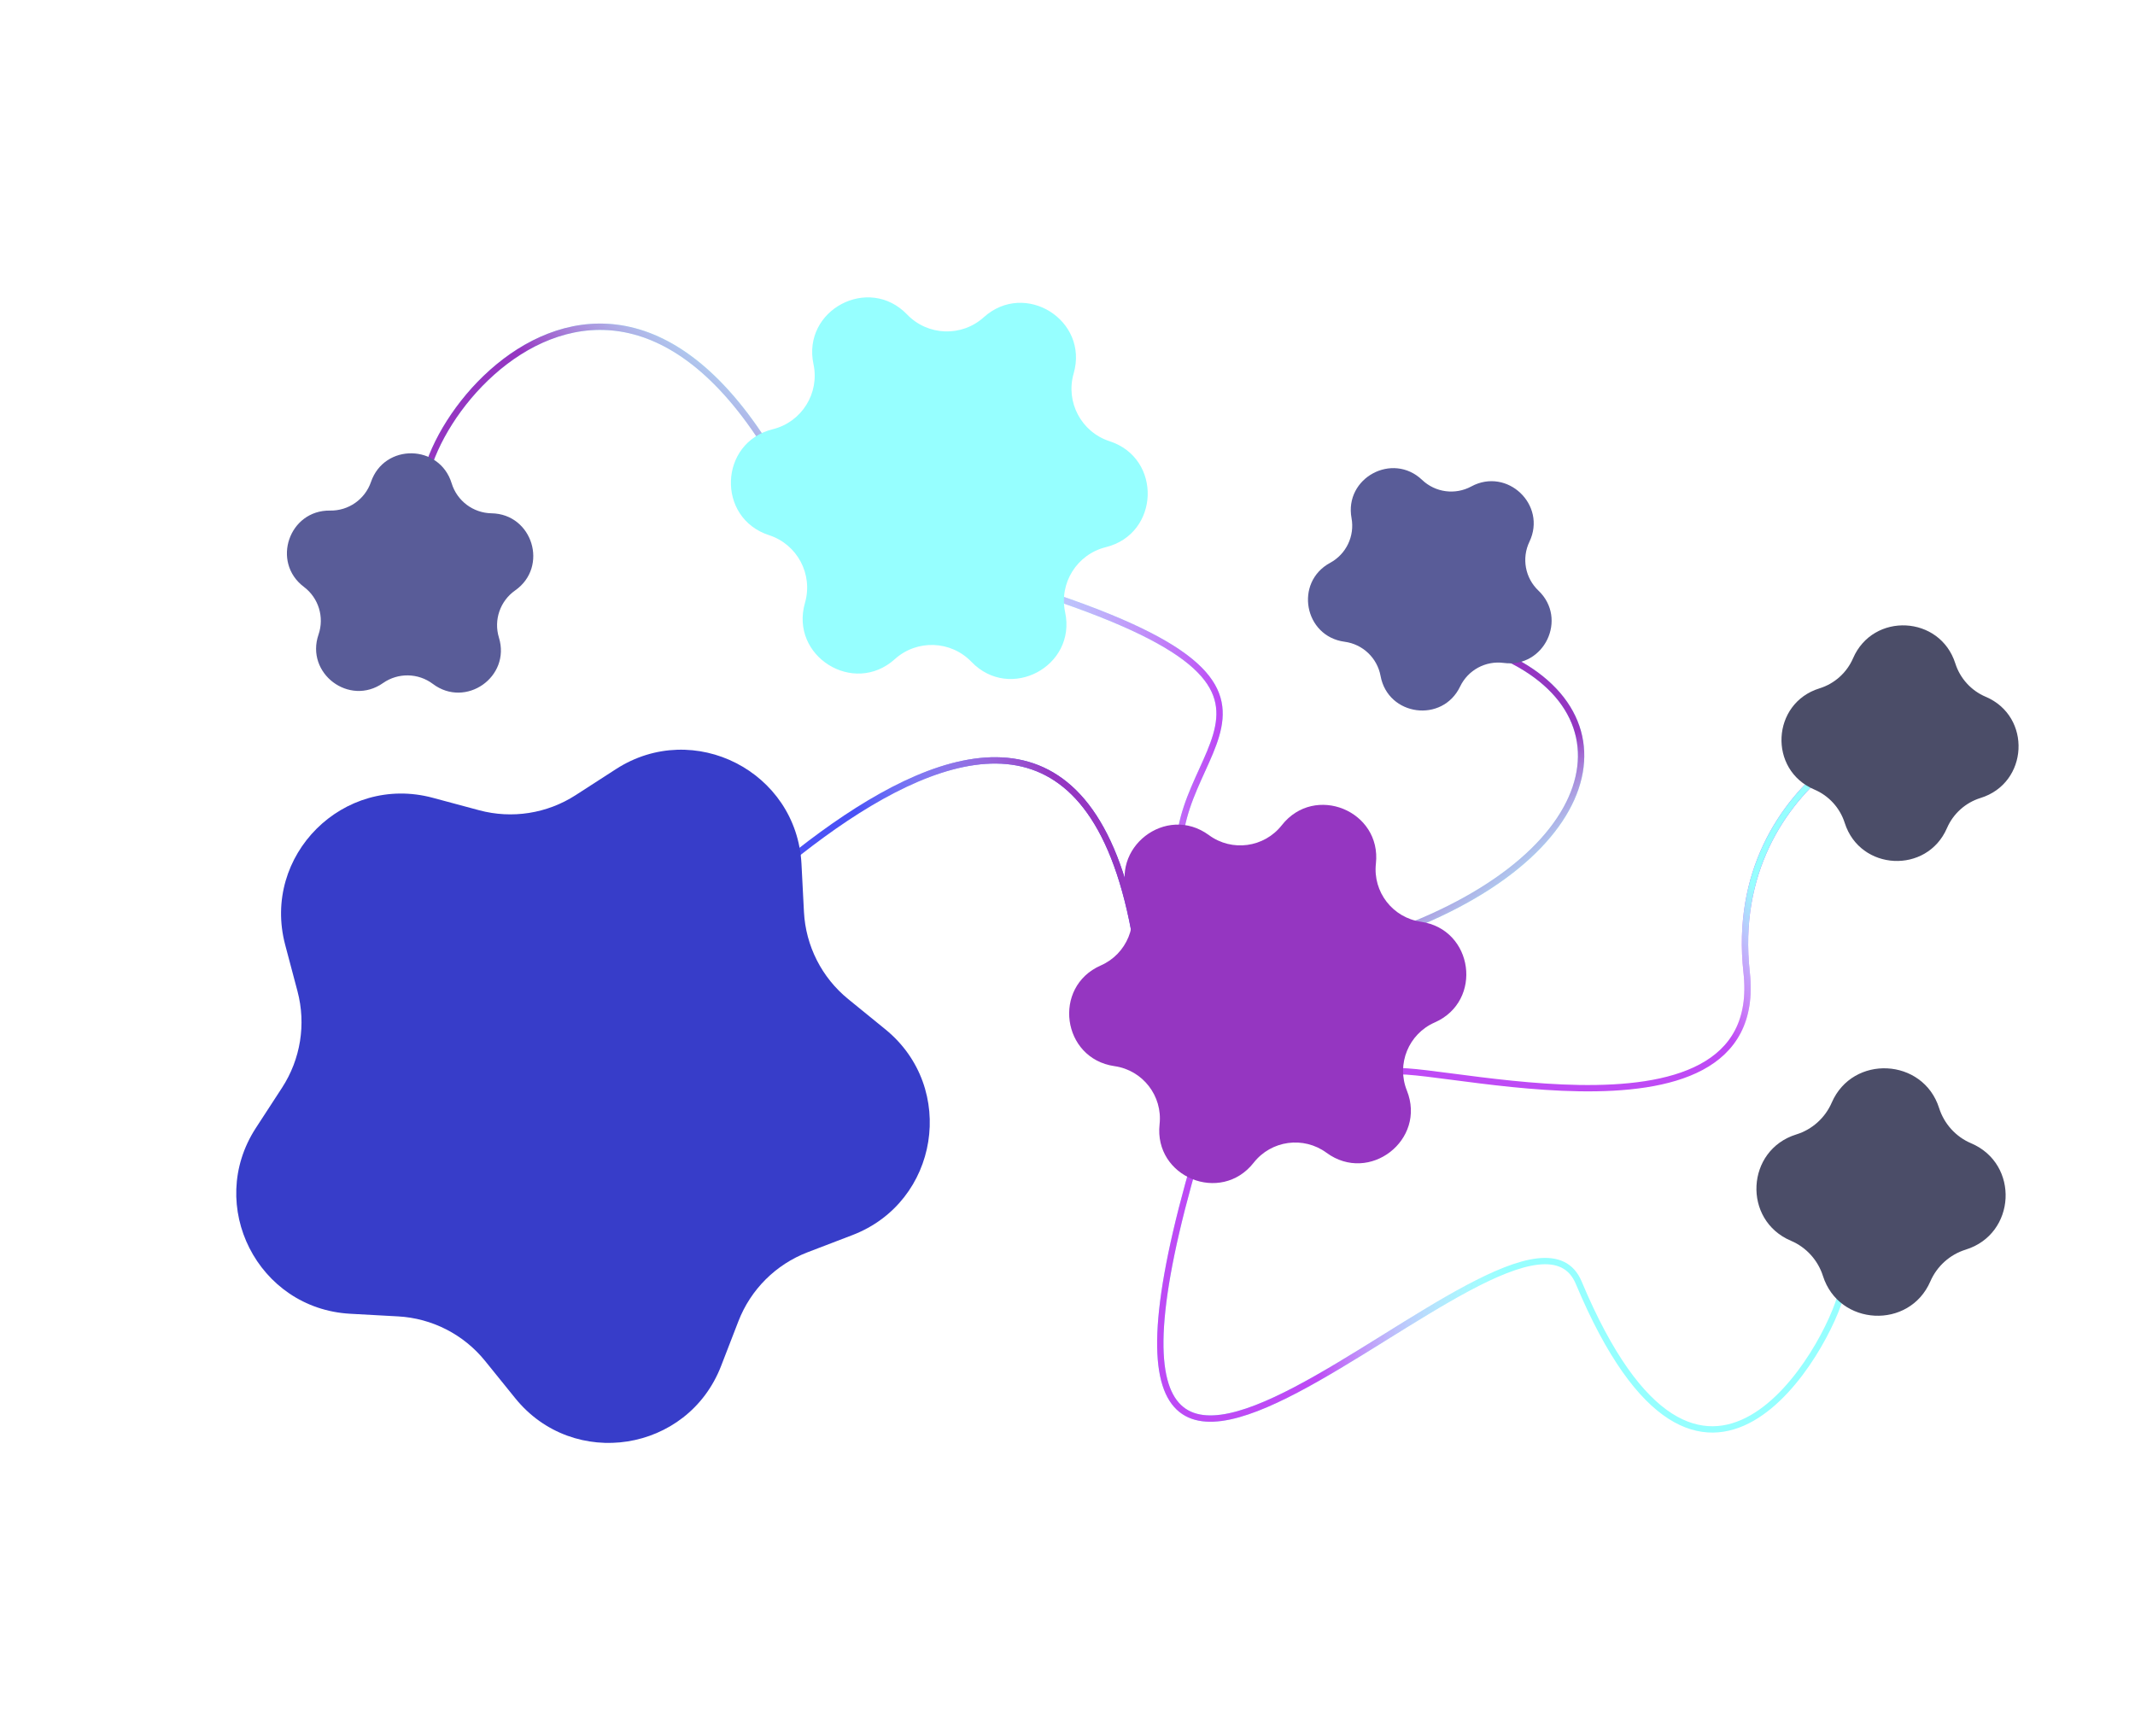
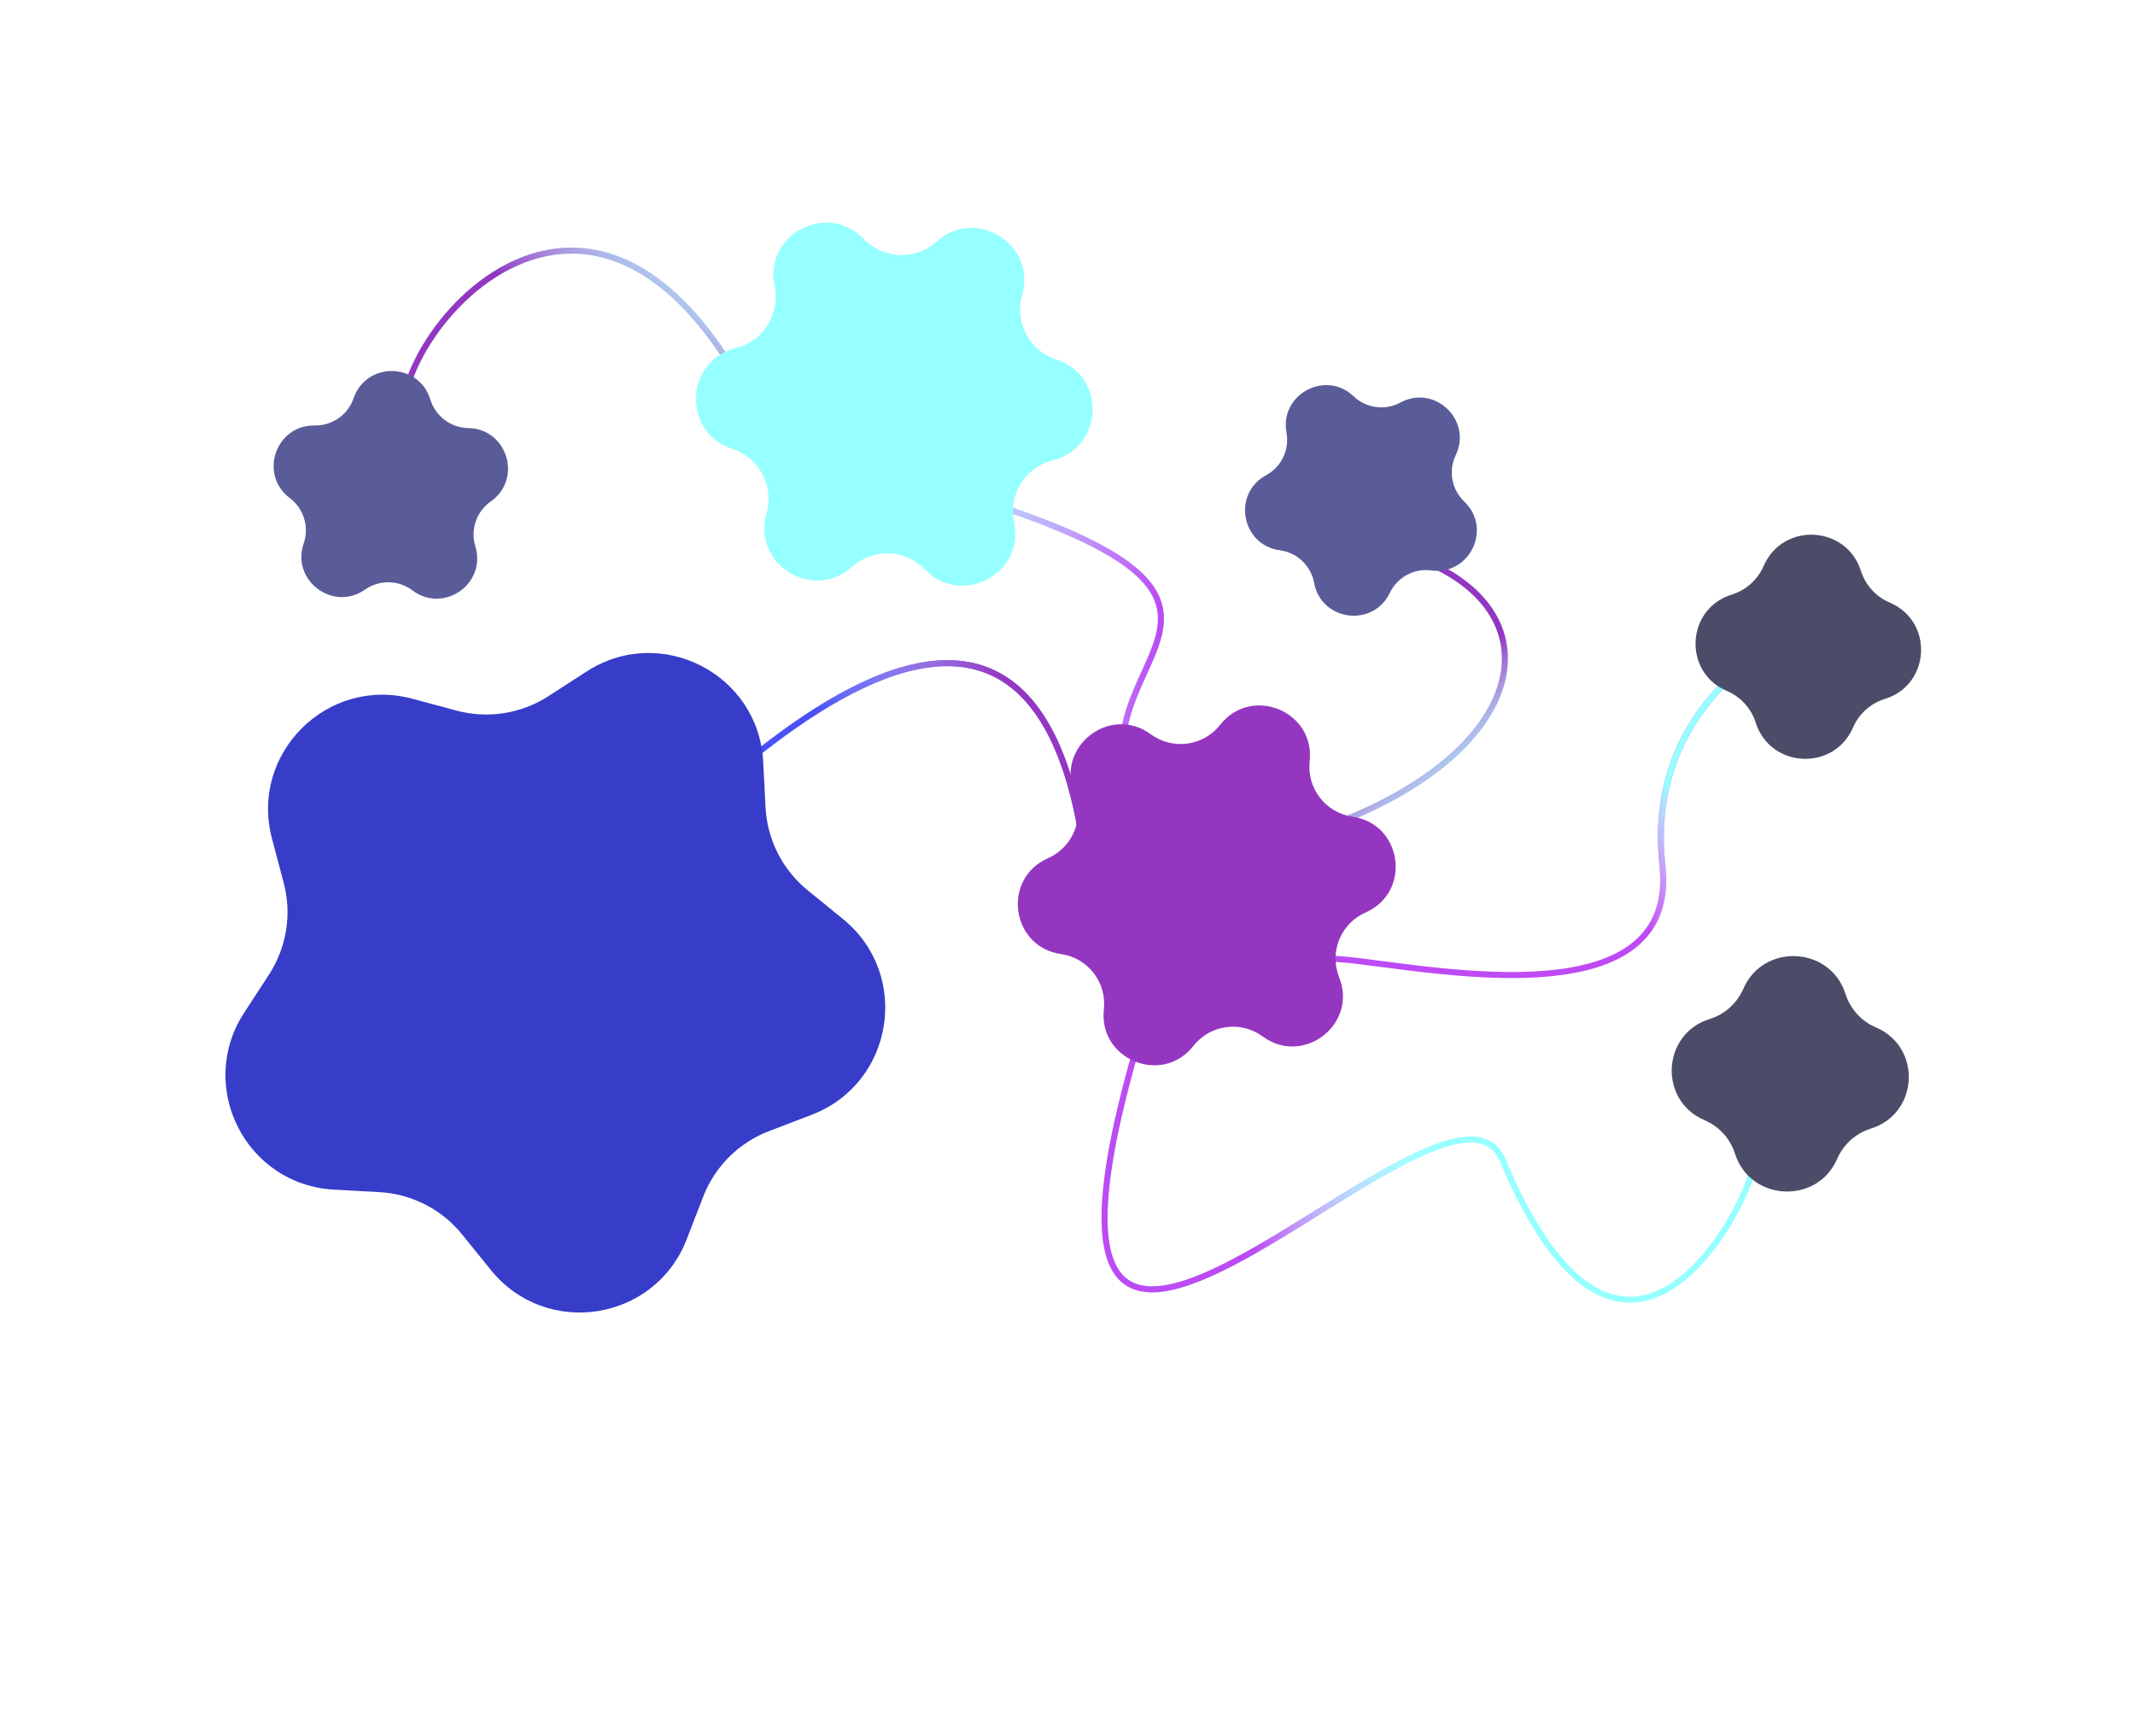
- <svg xmlns="http://www.w3.org/2000/svg" width="337" height="274" viewBox="0 0 337 274" fill="none">
+ <svg xmlns="http://www.w3.org/2000/svg" width="337" height="274" viewBox="0 10 354 288" fill="none">
  <path d="M180.7 160.2C174.2 69.2 99.9 160.9 95.2 163.7" stroke="#4A51F5" />
  <path d="M180.7 160.2C174.2 69.2 99.9 160.9 95.2 163.7" stroke="url(#paint0_linear)" />
  <path d="M190.2 178C159.2 278 239.9 180.2 249.2 202.5C268.7 249 288.7 212.5 290.7 204" stroke="#96FFFF" />
  <path d="M190.2 178C159.2 278 239.9 180.2 249.2 202.5C268.7 249 288.7 212.5 290.7 204" stroke="url(#paint1_linear)" />
  <path d="M167.2 94.5C215.2 111 178.4 119.7 187.7 142" stroke="#96FFFF" />
  <path d="M167.2 94.5C215.2 111 178.4 119.7 187.7 142" stroke="url(#paint2_linear)" />
  <path d="M303.2 118C305.3 109.8 272.2 122 275.7 153.5C279.1 184.1 220.8 166.3 219 169.5" stroke="#BE4AF5" />
  <path d="M303.2 118C305.3 109.8 272.2 122 275.7 153.5C279.1 184.1 220.8 166.3 219 169.5" stroke="url(#paint3_linear)" />
  <path d="M216.2 148.5C253.7 136.5 259.2 111.5 234.7 102.5M131.7 93C103.2 15.5 61.7 68 67.2 81.5" stroke="#96FFFF" />
  <path d="M216.2 148.5C253.7 136.5 259.2 111.5 234.7 102.5" stroke="url(#paint4_linear)" />
  <path d="M131.7 93C103.2 15.5 61.7 68 67.2 81.5" stroke="url(#paint5_linear)" />
  <path d="M97.23 121.412C109.504 113.487 125.758 121.804 126.511 136.395L126.901 143.959C127.178 149.324 129.714 154.322 133.88 157.714L139.754 162.496C151.084 171.72 148.197 189.748 134.553 194.973L127.48 197.682C122.462 199.603 118.493 203.559 116.555 208.57L113.822 215.634C108.55 229.26 90.512 232.085 81.326 220.724L76.565 214.834C73.187 210.656 68.198 208.103 62.834 207.808L55.271 207.392C40.682 206.589 32.422 190.307 40.389 178.06L44.519 171.711C47.449 167.207 48.335 161.674 46.958 156.481L45.017 149.16C41.272 135.037 54.204 122.149 68.314 125.942L75.629 127.908C80.817 129.302 86.353 128.435 90.867 125.521L97.23 121.412Z" fill="#373DC9" />
  <path d="M202.328 130.268C207.513 123.668 218.101 127.995 217.18 136.337C216.686 140.812 219.832 144.872 224.289 145.511C232.597 146.702 234.144 158.035 226.458 161.408C222.336 163.218 220.393 167.973 222.068 172.152C225.191 179.942 216.15 186.948 209.385 181.979C205.757 179.314 200.668 180.008 197.886 183.549C192.701 190.148 182.113 185.821 183.034 177.479C183.528 173.004 180.382 168.944 175.925 168.305C167.617 167.114 166.07 155.781 173.755 152.408C177.878 150.598 179.821 145.844 178.146 141.665C175.023 133.874 184.064 126.868 190.829 131.837C194.457 134.502 199.546 133.808 202.328 130.268Z" fill="#9536C1" />
  <path d="M232.234 76.793C237.908 73.723 244.196 79.707 241.411 85.526C240.165 88.128 240.737 91.237 242.827 93.225C247.5 97.673 243.752 105.502 237.357 104.651C234.497 104.271 231.718 105.775 230.472 108.377C227.686 114.196 219.082 113.051 217.915 106.706C217.393 103.869 215.104 101.69 212.244 101.309C205.849 100.458 204.279 91.921 209.953 88.851C212.49 87.478 213.855 84.627 213.333 81.789C212.166 75.444 219.8 71.313 224.474 75.761C226.564 77.749 229.697 78.166 232.234 76.793Z" fill="#595C98" />
  <path d="M289.13 174.062C292.438 166.428 303.56 166.991 306.08 174.92C306.871 177.41 308.719 179.457 311.124 180.477C318.806 183.735 318.246 194.804 310.274 197.27C307.778 198.042 305.733 199.891 304.694 202.288C301.386 209.923 290.265 209.36 287.745 201.43C286.954 198.941 285.106 196.894 282.7 195.874C275.018 192.616 275.579 181.546 283.551 179.081C286.047 178.309 288.092 176.459 289.13 174.062Z" fill="#4B4D68" />
  <path d="M292.499 103.91C295.665 96.603 306.226 97.138 308.637 104.727C309.39 107.095 311.142 109.023 313.43 109.993C320.738 113.093 320.205 123.624 312.621 125.969C310.247 126.704 308.309 128.445 307.321 130.725C304.155 138.031 293.594 137.497 291.183 129.908C290.43 127.54 288.678 125.612 286.39 124.641C279.082 121.542 279.615 111.011 287.199 108.665C289.573 107.931 291.511 106.19 292.499 103.91Z" fill="#4B4D68" />
  <path d="M58.557 76.082C60.665 69.947 69.392 70.094 71.292 76.296C72.142 79.07 74.681 80.981 77.581 81.03C84.067 81.14 86.624 89.485 81.312 93.208C78.937 94.874 77.904 97.879 78.754 100.653C80.654 106.855 73.507 111.865 68.324 107.964C66.007 106.22 62.829 106.166 60.454 107.831C55.142 111.555 48.169 106.307 50.277 100.172C51.22 97.429 50.289 94.39 47.971 92.646C42.789 88.745 45.626 80.491 52.111 80.6C55.012 80.649 57.614 78.825 58.557 76.082Z" fill="#595C98" />
  <path d="M155.285 50.082C161.788 44.221 171.901 50.551 169.471 58.961C168.167 63.472 170.678 68.204 175.145 69.653C183.472 72.355 183.047 84.277 174.548 86.378C169.99 87.505 167.147 92.046 168.126 96.639C169.95 105.201 159.412 110.794 153.344 104.484C150.088 101.099 144.735 100.908 141.246 104.052C134.744 109.913 124.631 103.583 127.061 95.173C128.364 90.662 125.853 85.93 121.386 84.481C113.059 81.779 113.484 69.857 121.983 67.756C126.542 66.629 129.384 62.088 128.406 57.495C126.581 48.933 137.119 43.34 143.188 49.65C146.443 53.035 151.797 53.226 155.285 50.082Z" fill="#96FFFF" />
  <defs>
    <linearGradient id="paint0_linear" x1="172.245" y1="137.541" x2="138.744" y2="150.871" gradientUnits="userSpaceOnUse">
      <stop stop-color="#9536C1" />
      <stop offset="0.859" stop-color="white" stop-opacity="0" />
    </linearGradient>
    <linearGradient id="paint1_linear" x1="181.055" y1="200.802" x2="237.778" y2="202.94" gradientUnits="userSpaceOnUse">
      <stop offset="0.487" stop-color="#BE4AF5" />
      <stop offset="1" stop-color="white" stop-opacity="0" />
    </linearGradient>
    <linearGradient id="paint2_linear" x1="135.289" y1="116.527" x2="192.013" y2="118.665" gradientUnits="userSpaceOnUse">
      <stop stop-color="white" stop-opacity="0" />
      <stop offset="1" stop-color="#BE4AF5" />
    </linearGradient>
    <linearGradient id="paint3_linear" x1="271" y1="129.5" x2="253.648" y2="139.04" gradientUnits="userSpaceOnUse">
      <stop offset="0.002" stop-color="#96FFFF" />
      <stop offset="0.74" stop-color="white" stop-opacity="0" />
    </linearGradient>
    <linearGradient id="paint4_linear" x1="231.783" y1="129.752" x2="246.182" y2="147.225" gradientUnits="userSpaceOnUse">
      <stop stop-color="#9536C1" />
      <stop offset="1" stop-color="white" stop-opacity="0" />
    </linearGradient>
    <linearGradient id="paint5_linear" x1="105.369" y1="74.522" x2="127.677" y2="47.452" gradientUnits="userSpaceOnUse">
      <stop stop-color="#9536C1" />
      <stop offset="1" stop-color="white" stop-opacity="0" />
    </linearGradient>
  </defs>
</svg>
